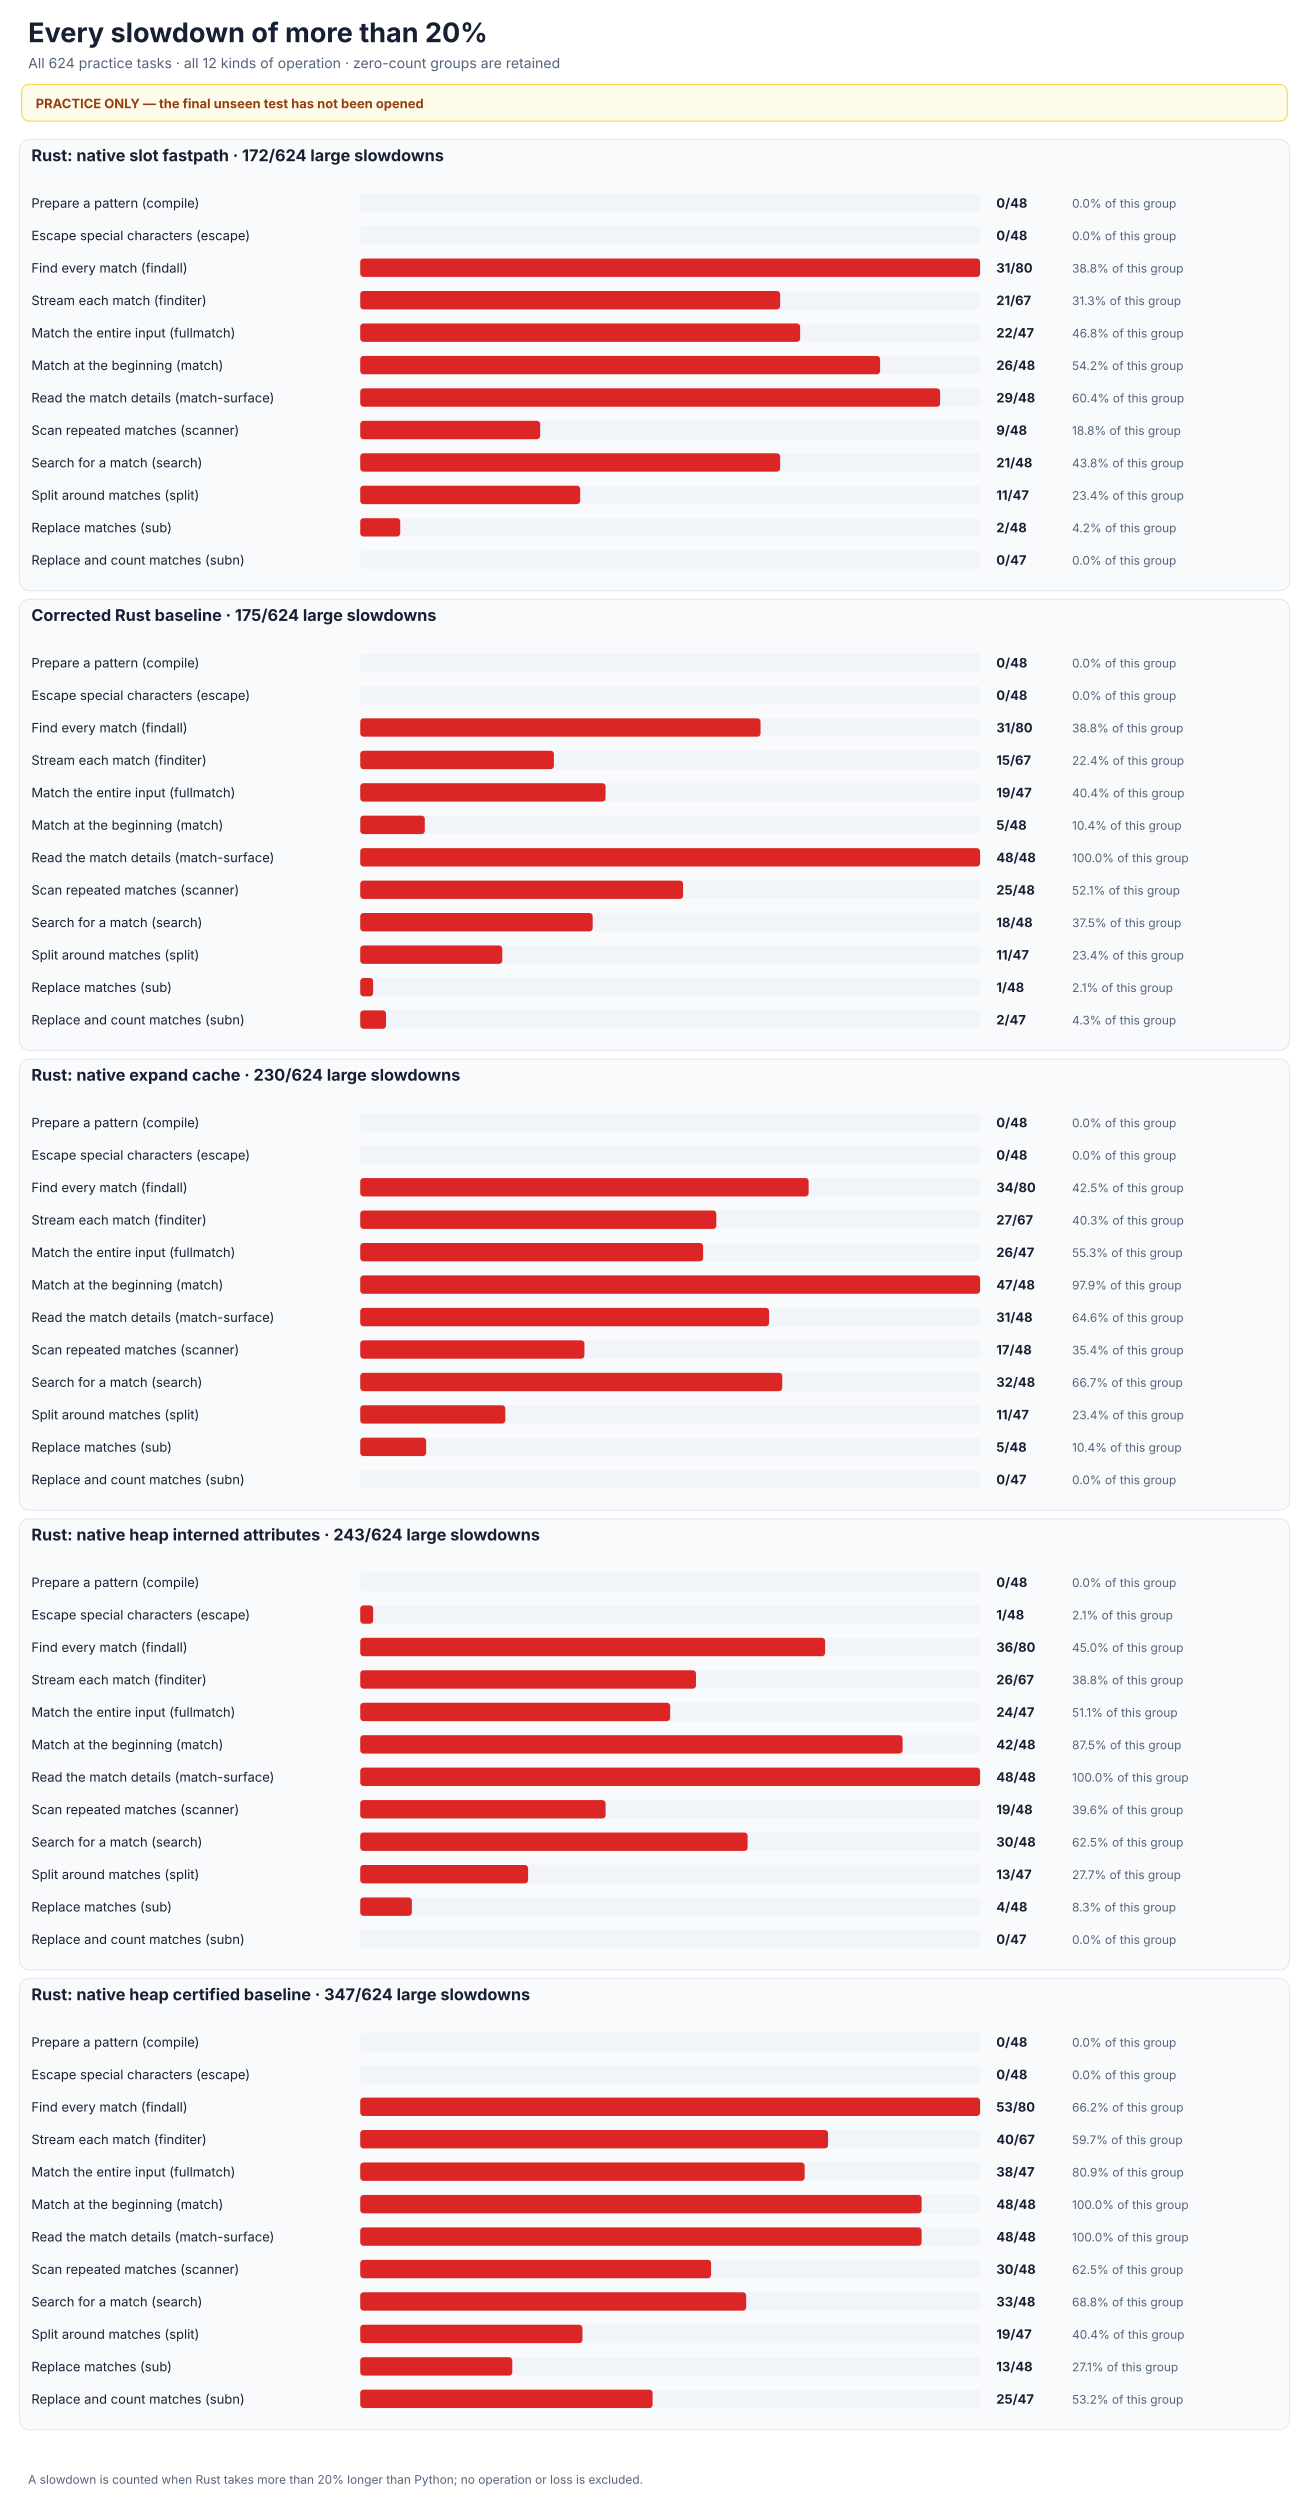
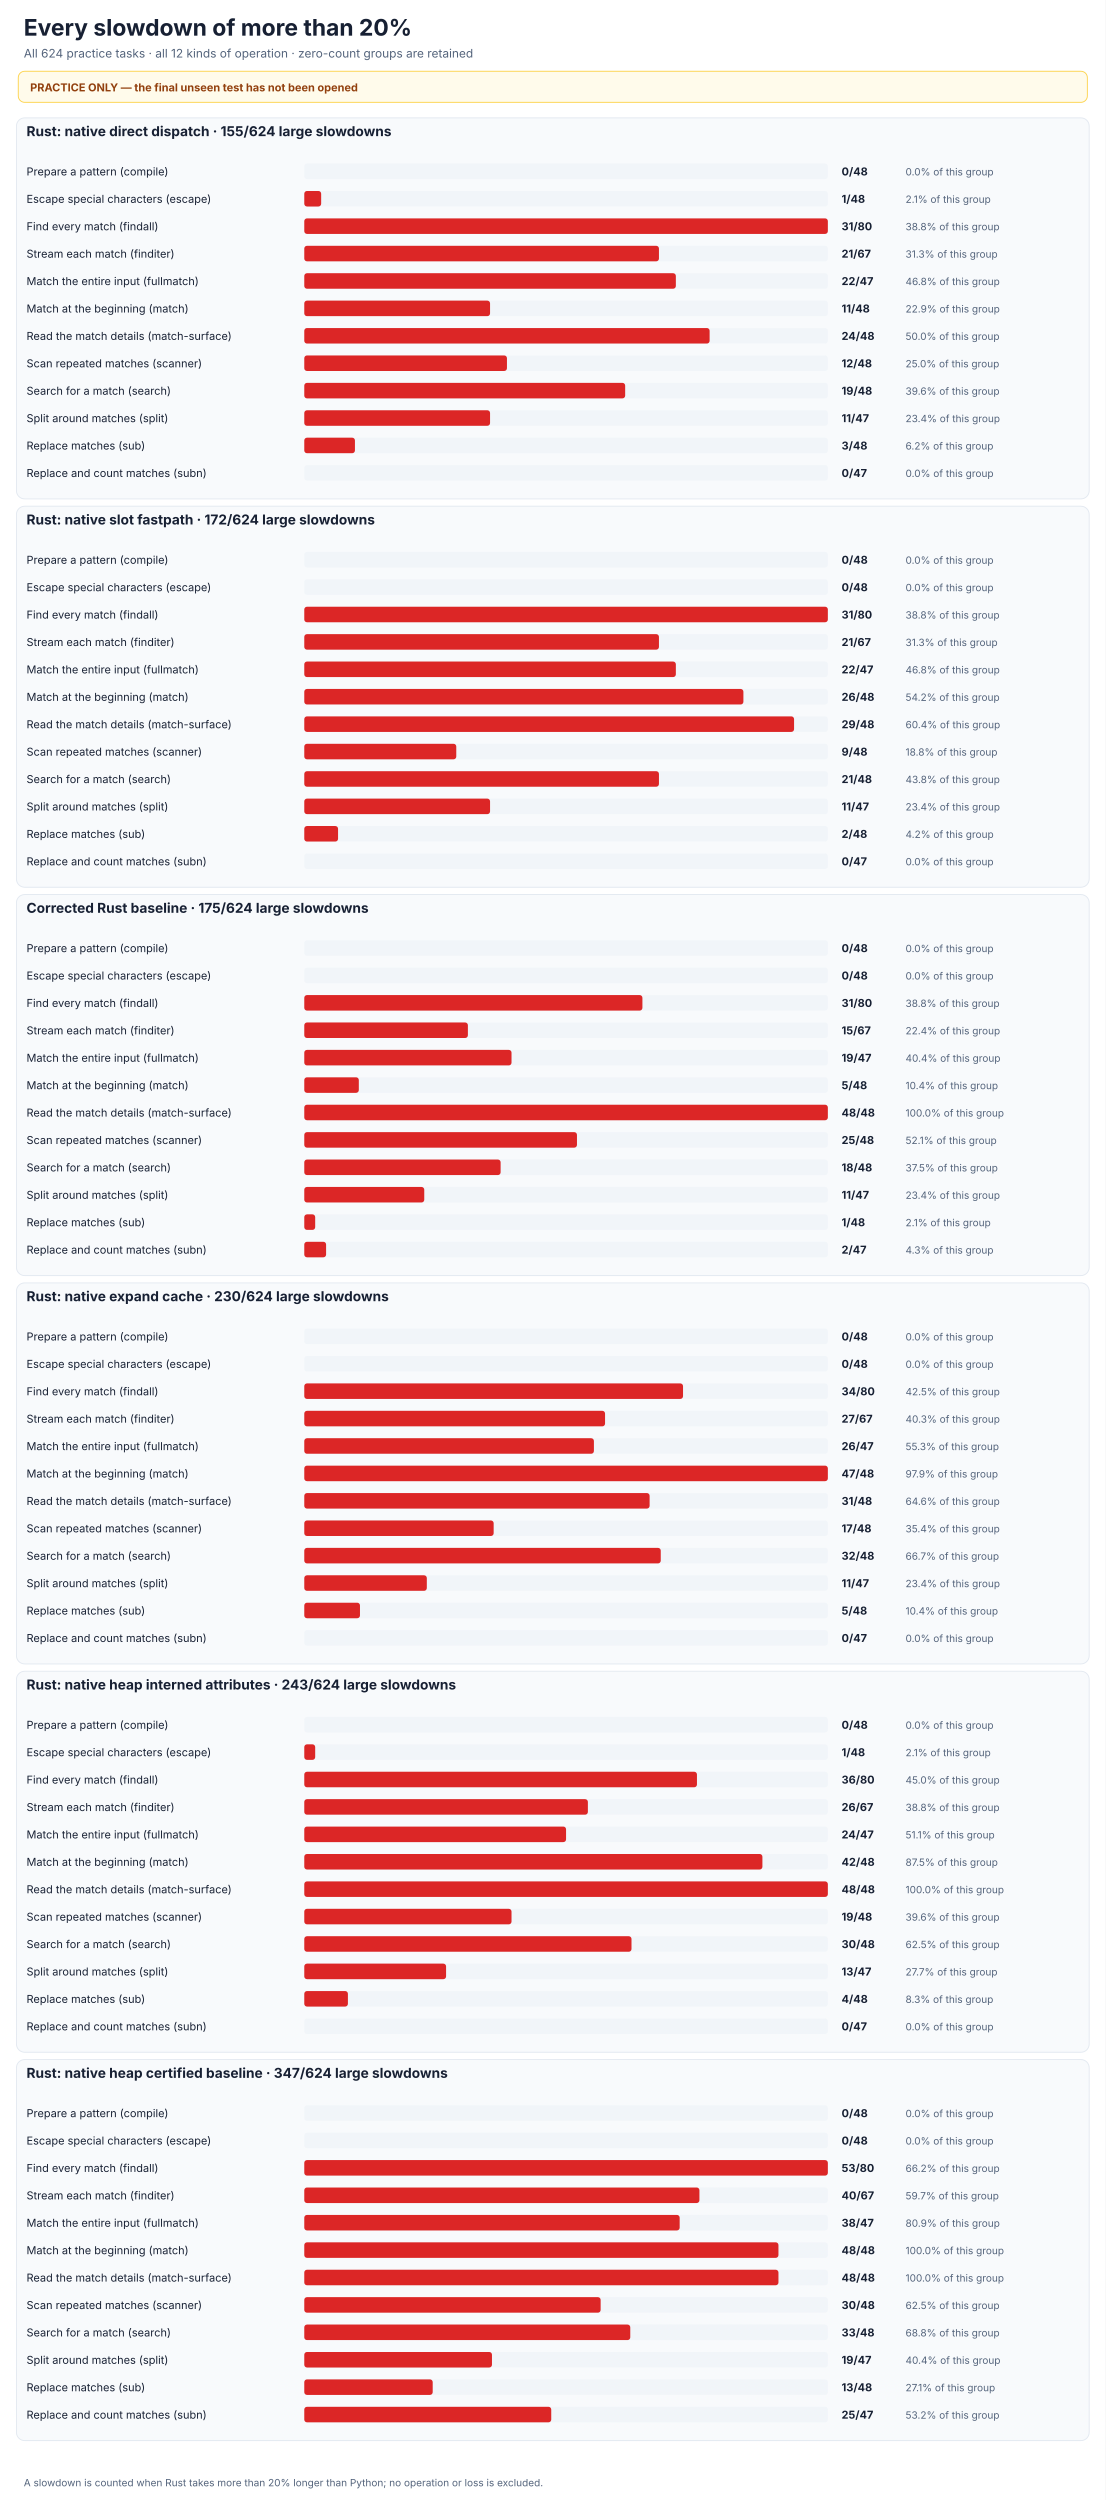
- <svg xmlns="http://www.w3.org/2000/svg" width="1210" height="2311" viewBox="0 0 1210 2311" role="img" aria-label="Every slowdown of more than 20%">
+ <svg xmlns="http://www.w3.org/2000/svg" width="1210" height="2736" viewBox="0 0 1210 2736" role="img" aria-label="Every slowdown of more than 20%">
  <rect width="100%" height="100%" fill="#ffffff" />
  <style>text{font-family:system-ui,-apple-system,BlinkMacSystemFont,"Segoe UI",sans-serif;fill:#172033}.title{font-size:25px;font-weight:750}.sub{font-size:13px;fill:#52627a}.head{font-size:15px;font-weight:700}.label{font-size:12px}.small{font-size:11px;fill:#52627a}.value{font-size:12px;font-weight:700}.tick{font-size:10.5px;fill:#64748b}.banner{font-size:12px;font-weight:700;fill:#92400e}.grid{stroke:#e2e8f0;stroke-width:1}.base{stroke:#475569;stroke-width:1.7}.panel{fill:#f8fafc;stroke:#e2e8f0;stroke-width:1}</style>
  <text x="26" y="39" class="title">Every slowdown of more than 20%</text>
  <text x="26" y="63" class="sub">All 624 practice tasks · all 12 kinds of operation · zero-count groups are retained</text>
  <rect x="20" y="78" width="1170" height="34" rx="7" fill="#fffbeb" stroke="#fcd34d" />
  <text x="33" y="100" class="banner">PRACTICE ONLY — the final unseen test has not been opened</text>
  <rect x="18" y="129" width="1174" height="417" rx="9" class="panel" />
-   <text x="29" y="149" class="head">Rust: native slot fastpath · 172/624 large slowdowns</text>
+   <text x="29" y="149" class="head">Rust: native direct dispatch · 155/624 large slowdowns</text>
  <text x="29" y="192" class="label">Prepare a pattern (compile)</text>
  <rect x="333" y="179" width="573" height="17" rx="3" fill="#f1f5f9" />
  <rect x="333" y="179" width="0.00" height="17" rx="3" fill="#dc2626" />
  <text x="921" y="192" class="value">0/48</text>
  <text x="991" y="192" class="small">0.0% of this group</text>
  <text x="29" y="222" class="label">Escape special characters (escape)</text>
  <rect x="333" y="209" width="573" height="17" rx="3" fill="#f1f5f9" />
-   <rect x="333" y="209" width="0.00" height="17" rx="3" fill="#dc2626" />
-   <text x="921" y="222" class="value">0/48</text>
-   <text x="991" y="222" class="small">0.0% of this group</text>
+   <rect x="333" y="209" width="18.48" height="17" rx="3" fill="#dc2626" />
+   <text x="921" y="222" class="value">1/48</text>
+   <text x="991" y="222" class="small">2.1% of this group</text>
  <text x="29" y="252" class="label">Find every match (findall)</text>
  <rect x="333" y="239" width="573" height="17" rx="3" fill="#f1f5f9" />
  <rect x="333" y="239" width="573.00" height="17" rx="3" fill="#dc2626" />
  <text x="921" y="252" class="value">31/80</text>
  <text x="991" y="252" class="small">38.8% of this group</text>
  <text x="29" y="282" class="label">Stream each match (finditer)</text>
  <rect x="333" y="269" width="573" height="17" rx="3" fill="#f1f5f9" />
  <rect x="333" y="269" width="388.16" height="17" rx="3" fill="#dc2626" />
  <text x="921" y="282" class="value">21/67</text>
  <text x="991" y="282" class="small">31.3% of this group</text>
  <text x="29" y="312" class="label">Match the entire input (fullmatch)</text>
  <rect x="333" y="299" width="573" height="17" rx="3" fill="#f1f5f9" />
  <rect x="333" y="299" width="406.65" height="17" rx="3" fill="#dc2626" />
  <text x="921" y="312" class="value">22/47</text>
  <text x="991" y="312" class="small">46.8% of this group</text>
  <text x="29" y="342" class="label">Match at the beginning (match)</text>
  <rect x="333" y="329" width="573" height="17" rx="3" fill="#f1f5f9" />
-   <rect x="333" y="329" width="480.58" height="17" rx="3" fill="#dc2626" />
-   <text x="921" y="342" class="value">26/48</text>
-   <text x="991" y="342" class="small">54.2% of this group</text>
+   <rect x="333" y="329" width="203.32" height="17" rx="3" fill="#dc2626" />
+   <text x="921" y="342" class="value">11/48</text>
+   <text x="991" y="342" class="small">22.9% of this group</text>
  <text x="29" y="372" class="label">Read the match details (match-surface)</text>
  <rect x="333" y="359" width="573" height="17" rx="3" fill="#f1f5f9" />
-   <rect x="333" y="359" width="536.03" height="17" rx="3" fill="#dc2626" />
-   <text x="921" y="372" class="value">29/48</text>
-   <text x="991" y="372" class="small">60.4% of this group</text>
+   <rect x="333" y="359" width="443.61" height="17" rx="3" fill="#dc2626" />
+   <text x="921" y="372" class="value">24/48</text>
+   <text x="991" y="372" class="small">50.0% of this group</text>
  <text x="29" y="402" class="label">Scan repeated matches (scanner)</text>
  <rect x="333" y="389" width="573" height="17" rx="3" fill="#f1f5f9" />
-   <rect x="333" y="389" width="166.35" height="17" rx="3" fill="#dc2626" />
-   <text x="921" y="402" class="value">9/48</text>
-   <text x="991" y="402" class="small">18.8% of this group</text>
+   <rect x="333" y="389" width="221.81" height="17" rx="3" fill="#dc2626" />
+   <text x="921" y="402" class="value">12/48</text>
+   <text x="991" y="402" class="small">25.0% of this group</text>
  <text x="29" y="432" class="label">Search for a match (search)</text>
  <rect x="333" y="419" width="573" height="17" rx="3" fill="#f1f5f9" />
-   <rect x="333" y="419" width="388.16" height="17" rx="3" fill="#dc2626" />
-   <text x="921" y="432" class="value">21/48</text>
-   <text x="991" y="432" class="small">43.8% of this group</text>
+   <rect x="333" y="419" width="351.19" height="17" rx="3" fill="#dc2626" />
+   <text x="921" y="432" class="value">19/48</text>
+   <text x="991" y="432" class="small">39.6% of this group</text>
  <text x="29" y="462" class="label">Split around matches (split)</text>
  <rect x="333" y="449" width="573" height="17" rx="3" fill="#f1f5f9" />
  <rect x="333" y="449" width="203.32" height="17" rx="3" fill="#dc2626" />
  <text x="921" y="462" class="value">11/47</text>
  <text x="991" y="462" class="small">23.4% of this group</text>
  <text x="29" y="492" class="label">Replace matches (sub)</text>
  <rect x="333" y="479" width="573" height="17" rx="3" fill="#f1f5f9" />
-   <rect x="333" y="479" width="36.97" height="17" rx="3" fill="#dc2626" />
-   <text x="921" y="492" class="value">2/48</text>
-   <text x="991" y="492" class="small">4.2% of this group</text>
+   <rect x="333" y="479" width="55.45" height="17" rx="3" fill="#dc2626" />
+   <text x="921" y="492" class="value">3/48</text>
+   <text x="991" y="492" class="small">6.2% of this group</text>
  <text x="29" y="522" class="label">Replace and count matches (subn)</text>
  <rect x="333" y="509" width="573" height="17" rx="3" fill="#f1f5f9" />
  <rect x="333" y="509" width="0.00" height="17" rx="3" fill="#dc2626" />
  <text x="921" y="522" class="value">0/47</text>
  <text x="991" y="522" class="small">0.0% of this group</text>
  <rect x="18" y="554" width="1174" height="417" rx="9" class="panel" />
-   <text x="29" y="574" class="head">Corrected Rust baseline · 175/624 large slowdowns</text>
+   <text x="29" y="574" class="head">Rust: native slot fastpath · 172/624 large slowdowns</text>
  <text x="29" y="617" class="label">Prepare a pattern (compile)</text>
  <rect x="333" y="604" width="573" height="17" rx="3" fill="#f1f5f9" />
  <rect x="333" y="604" width="0.00" height="17" rx="3" fill="#dc2626" />
  <text x="921" y="617" class="value">0/48</text>
  <text x="991" y="617" class="small">0.0% of this group</text>
  <text x="29" y="647" class="label">Escape special characters (escape)</text>
  <rect x="333" y="634" width="573" height="17" rx="3" fill="#f1f5f9" />
  <rect x="333" y="634" width="0.00" height="17" rx="3" fill="#dc2626" />
  <text x="921" y="647" class="value">0/48</text>
  <text x="991" y="647" class="small">0.0% of this group</text>
  <text x="29" y="677" class="label">Find every match (findall)</text>
  <rect x="333" y="664" width="573" height="17" rx="3" fill="#f1f5f9" />
-   <rect x="333" y="664" width="370.06" height="17" rx="3" fill="#dc2626" />
+   <rect x="333" y="664" width="573.00" height="17" rx="3" fill="#dc2626" />
  <text x="921" y="677" class="value">31/80</text>
  <text x="991" y="677" class="small">38.8% of this group</text>
  <text x="29" y="707" class="label">Stream each match (finditer)</text>
  <rect x="333" y="694" width="573" height="17" rx="3" fill="#f1f5f9" />
-   <rect x="333" y="694" width="179.06" height="17" rx="3" fill="#dc2626" />
-   <text x="921" y="707" class="value">15/67</text>
-   <text x="991" y="707" class="small">22.4% of this group</text>
+   <rect x="333" y="694" width="388.16" height="17" rx="3" fill="#dc2626" />
+   <text x="921" y="707" class="value">21/67</text>
+   <text x="991" y="707" class="small">31.3% of this group</text>
  <text x="29" y="737" class="label">Match the entire input (fullmatch)</text>
  <rect x="333" y="724" width="573" height="17" rx="3" fill="#f1f5f9" />
-   <rect x="333" y="724" width="226.81" height="17" rx="3" fill="#dc2626" />
-   <text x="921" y="737" class="value">19/47</text>
-   <text x="991" y="737" class="small">40.4% of this group</text>
+   <rect x="333" y="724" width="406.65" height="17" rx="3" fill="#dc2626" />
+   <text x="921" y="737" class="value">22/47</text>
+   <text x="991" y="737" class="small">46.8% of this group</text>
  <text x="29" y="767" class="label">Match at the beginning (match)</text>
  <rect x="333" y="754" width="573" height="17" rx="3" fill="#f1f5f9" />
-   <rect x="333" y="754" width="59.69" height="17" rx="3" fill="#dc2626" />
-   <text x="921" y="767" class="value">5/48</text>
-   <text x="991" y="767" class="small">10.4% of this group</text>
+   <rect x="333" y="754" width="480.58" height="17" rx="3" fill="#dc2626" />
+   <text x="921" y="767" class="value">26/48</text>
+   <text x="991" y="767" class="small">54.2% of this group</text>
  <text x="29" y="797" class="label">Read the match details (match-surface)</text>
  <rect x="333" y="784" width="573" height="17" rx="3" fill="#f1f5f9" />
-   <rect x="333" y="784" width="573.00" height="17" rx="3" fill="#dc2626" />
-   <text x="921" y="797" class="value">48/48</text>
-   <text x="991" y="797" class="small">100.0% of this group</text>
+   <rect x="333" y="784" width="536.03" height="17" rx="3" fill="#dc2626" />
+   <text x="921" y="797" class="value">29/48</text>
+   <text x="991" y="797" class="small">60.4% of this group</text>
  <text x="29" y="827" class="label">Scan repeated matches (scanner)</text>
  <rect x="333" y="814" width="573" height="17" rx="3" fill="#f1f5f9" />
-   <rect x="333" y="814" width="298.44" height="17" rx="3" fill="#dc2626" />
-   <text x="921" y="827" class="value">25/48</text>
-   <text x="991" y="827" class="small">52.1% of this group</text>
+   <rect x="333" y="814" width="166.35" height="17" rx="3" fill="#dc2626" />
+   <text x="921" y="827" class="value">9/48</text>
+   <text x="991" y="827" class="small">18.8% of this group</text>
  <text x="29" y="857" class="label">Search for a match (search)</text>
  <rect x="333" y="844" width="573" height="17" rx="3" fill="#f1f5f9" />
-   <rect x="333" y="844" width="214.88" height="17" rx="3" fill="#dc2626" />
-   <text x="921" y="857" class="value">18/48</text>
-   <text x="991" y="857" class="small">37.5% of this group</text>
+   <rect x="333" y="844" width="388.16" height="17" rx="3" fill="#dc2626" />
+   <text x="921" y="857" class="value">21/48</text>
+   <text x="991" y="857" class="small">43.8% of this group</text>
  <text x="29" y="887" class="label">Split around matches (split)</text>
  <rect x="333" y="874" width="573" height="17" rx="3" fill="#f1f5f9" />
-   <rect x="333" y="874" width="131.31" height="17" rx="3" fill="#dc2626" />
+   <rect x="333" y="874" width="203.32" height="17" rx="3" fill="#dc2626" />
  <text x="921" y="887" class="value">11/47</text>
  <text x="991" y="887" class="small">23.4% of this group</text>
  <text x="29" y="917" class="label">Replace matches (sub)</text>
  <rect x="333" y="904" width="573" height="17" rx="3" fill="#f1f5f9" />
-   <rect x="333" y="904" width="11.94" height="17" rx="3" fill="#dc2626" />
-   <text x="921" y="917" class="value">1/48</text>
-   <text x="991" y="917" class="small">2.1% of this group</text>
+   <rect x="333" y="904" width="36.97" height="17" rx="3" fill="#dc2626" />
+   <text x="921" y="917" class="value">2/48</text>
+   <text x="991" y="917" class="small">4.2% of this group</text>
  <text x="29" y="947" class="label">Replace and count matches (subn)</text>
  <rect x="333" y="934" width="573" height="17" rx="3" fill="#f1f5f9" />
-   <rect x="333" y="934" width="23.88" height="17" rx="3" fill="#dc2626" />
-   <text x="921" y="947" class="value">2/47</text>
-   <text x="991" y="947" class="small">4.3% of this group</text>
+   <rect x="333" y="934" width="0.00" height="17" rx="3" fill="#dc2626" />
+   <text x="921" y="947" class="value">0/47</text>
+   <text x="991" y="947" class="small">0.0% of this group</text>
  <rect x="18" y="979" width="1174" height="417" rx="9" class="panel" />
-   <text x="29" y="999" class="head">Rust: native expand cache · 230/624 large slowdowns</text>
+   <text x="29" y="999" class="head">Corrected Rust baseline · 175/624 large slowdowns</text>
  <text x="29" y="1042" class="label">Prepare a pattern (compile)</text>
  <rect x="333" y="1029" width="573" height="17" rx="3" fill="#f1f5f9" />
  <rect x="333" y="1029" width="0.00" height="17" rx="3" fill="#dc2626" />
  <text x="921" y="1042" class="value">0/48</text>
  <text x="991" y="1042" class="small">0.0% of this group</text>
  <text x="29" y="1072" class="label">Escape special characters (escape)</text>
  <rect x="333" y="1059" width="573" height="17" rx="3" fill="#f1f5f9" />
  <rect x="333" y="1059" width="0.00" height="17" rx="3" fill="#dc2626" />
  <text x="921" y="1072" class="value">0/48</text>
  <text x="991" y="1072" class="small">0.0% of this group</text>
  <text x="29" y="1102" class="label">Find every match (findall)</text>
  <rect x="333" y="1089" width="573" height="17" rx="3" fill="#f1f5f9" />
-   <rect x="333" y="1089" width="414.51" height="17" rx="3" fill="#dc2626" />
-   <text x="921" y="1102" class="value">34/80</text>
-   <text x="991" y="1102" class="small">42.5% of this group</text>
+   <rect x="333" y="1089" width="370.06" height="17" rx="3" fill="#dc2626" />
+   <text x="921" y="1102" class="value">31/80</text>
+   <text x="991" y="1102" class="small">38.8% of this group</text>
  <text x="29" y="1132" class="label">Stream each match (finditer)</text>
  <rect x="333" y="1119" width="573" height="17" rx="3" fill="#f1f5f9" />
-   <rect x="333" y="1119" width="329.17" height="17" rx="3" fill="#dc2626" />
-   <text x="921" y="1132" class="value">27/67</text>
-   <text x="991" y="1132" class="small">40.3% of this group</text>
+   <rect x="333" y="1119" width="179.06" height="17" rx="3" fill="#dc2626" />
+   <text x="921" y="1132" class="value">15/67</text>
+   <text x="991" y="1132" class="small">22.4% of this group</text>
  <text x="29" y="1162" class="label">Match the entire input (fullmatch)</text>
  <rect x="333" y="1149" width="573" height="17" rx="3" fill="#f1f5f9" />
-   <rect x="333" y="1149" width="316.98" height="17" rx="3" fill="#dc2626" />
-   <text x="921" y="1162" class="value">26/47</text>
-   <text x="991" y="1162" class="small">55.3% of this group</text>
+   <rect x="333" y="1149" width="226.81" height="17" rx="3" fill="#dc2626" />
+   <text x="921" y="1162" class="value">19/47</text>
+   <text x="991" y="1162" class="small">40.4% of this group</text>
  <text x="29" y="1192" class="label">Match at the beginning (match)</text>
  <rect x="333" y="1179" width="573" height="17" rx="3" fill="#f1f5f9" />
-   <rect x="333" y="1179" width="573.00" height="17" rx="3" fill="#dc2626" />
-   <text x="921" y="1192" class="value">47/48</text>
-   <text x="991" y="1192" class="small">97.9% of this group</text>
+   <rect x="333" y="1179" width="59.69" height="17" rx="3" fill="#dc2626" />
+   <text x="921" y="1192" class="value">5/48</text>
+   <text x="991" y="1192" class="small">10.4% of this group</text>
  <text x="29" y="1222" class="label">Read the match details (match-surface)</text>
  <rect x="333" y="1209" width="573" height="17" rx="3" fill="#f1f5f9" />
-   <rect x="333" y="1209" width="377.94" height="17" rx="3" fill="#dc2626" />
-   <text x="921" y="1222" class="value">31/48</text>
-   <text x="991" y="1222" class="small">64.6% of this group</text>
+   <rect x="333" y="1209" width="573.00" height="17" rx="3" fill="#dc2626" />
+   <text x="921" y="1222" class="value">48/48</text>
+   <text x="991" y="1222" class="small">100.0% of this group</text>
  <text x="29" y="1252" class="label">Scan repeated matches (scanner)</text>
  <rect x="333" y="1239" width="573" height="17" rx="3" fill="#f1f5f9" />
-   <rect x="333" y="1239" width="207.26" height="17" rx="3" fill="#dc2626" />
-   <text x="921" y="1252" class="value">17/48</text>
-   <text x="991" y="1252" class="small">35.4% of this group</text>
+   <rect x="333" y="1239" width="298.44" height="17" rx="3" fill="#dc2626" />
+   <text x="921" y="1252" class="value">25/48</text>
+   <text x="991" y="1252" class="small">52.1% of this group</text>
  <text x="29" y="1282" class="label">Search for a match (search)</text>
  <rect x="333" y="1269" width="573" height="17" rx="3" fill="#f1f5f9" />
-   <rect x="333" y="1269" width="390.13" height="17" rx="3" fill="#dc2626" />
-   <text x="921" y="1282" class="value">32/48</text>
-   <text x="991" y="1282" class="small">66.7% of this group</text>
+   <rect x="333" y="1269" width="214.88" height="17" rx="3" fill="#dc2626" />
+   <text x="921" y="1282" class="value">18/48</text>
+   <text x="991" y="1282" class="small">37.5% of this group</text>
  <text x="29" y="1312" class="label">Split around matches (split)</text>
  <rect x="333" y="1299" width="573" height="17" rx="3" fill="#f1f5f9" />
-   <rect x="333" y="1299" width="134.11" height="17" rx="3" fill="#dc2626" />
+   <rect x="333" y="1299" width="131.31" height="17" rx="3" fill="#dc2626" />
  <text x="921" y="1312" class="value">11/47</text>
  <text x="991" y="1312" class="small">23.4% of this group</text>
  <text x="29" y="1342" class="label">Replace matches (sub)</text>
  <rect x="333" y="1329" width="573" height="17" rx="3" fill="#f1f5f9" />
-   <rect x="333" y="1329" width="60.96" height="17" rx="3" fill="#dc2626" />
-   <text x="921" y="1342" class="value">5/48</text>
-   <text x="991" y="1342" class="small">10.4% of this group</text>
+   <rect x="333" y="1329" width="11.94" height="17" rx="3" fill="#dc2626" />
+   <text x="921" y="1342" class="value">1/48</text>
+   <text x="991" y="1342" class="small">2.1% of this group</text>
  <text x="29" y="1372" class="label">Replace and count matches (subn)</text>
  <rect x="333" y="1359" width="573" height="17" rx="3" fill="#f1f5f9" />
-   <rect x="333" y="1359" width="0.00" height="17" rx="3" fill="#dc2626" />
-   <text x="921" y="1372" class="value">0/47</text>
-   <text x="991" y="1372" class="small">0.0% of this group</text>
+   <rect x="333" y="1359" width="23.88" height="17" rx="3" fill="#dc2626" />
+   <text x="921" y="1372" class="value">2/47</text>
+   <text x="991" y="1372" class="small">4.3% of this group</text>
  <rect x="18" y="1404" width="1174" height="417" rx="9" class="panel" />
-   <text x="29" y="1424" class="head">Rust: native heap interned attributes · 243/624 large slowdowns</text>
+   <text x="29" y="1424" class="head">Rust: native expand cache · 230/624 large slowdowns</text>
  <text x="29" y="1467" class="label">Prepare a pattern (compile)</text>
  <rect x="333" y="1454" width="573" height="17" rx="3" fill="#f1f5f9" />
  <rect x="333" y="1454" width="0.00" height="17" rx="3" fill="#dc2626" />
  <text x="921" y="1467" class="value">0/48</text>
  <text x="991" y="1467" class="small">0.0% of this group</text>
  <text x="29" y="1497" class="label">Escape special characters (escape)</text>
  <rect x="333" y="1484" width="573" height="17" rx="3" fill="#f1f5f9" />
-   <rect x="333" y="1484" width="11.94" height="17" rx="3" fill="#dc2626" />
-   <text x="921" y="1497" class="value">1/48</text>
-   <text x="991" y="1497" class="small">2.1% of this group</text>
+   <rect x="333" y="1484" width="0.00" height="17" rx="3" fill="#dc2626" />
+   <text x="921" y="1497" class="value">0/48</text>
+   <text x="991" y="1497" class="small">0.0% of this group</text>
  <text x="29" y="1527" class="label">Find every match (findall)</text>
  <rect x="333" y="1514" width="573" height="17" rx="3" fill="#f1f5f9" />
-   <rect x="333" y="1514" width="429.75" height="17" rx="3" fill="#dc2626" />
-   <text x="921" y="1527" class="value">36/80</text>
-   <text x="991" y="1527" class="small">45.0% of this group</text>
+   <rect x="333" y="1514" width="414.51" height="17" rx="3" fill="#dc2626" />
+   <text x="921" y="1527" class="value">34/80</text>
+   <text x="991" y="1527" class="small">42.5% of this group</text>
  <text x="29" y="1557" class="label">Stream each match (finditer)</text>
  <rect x="333" y="1544" width="573" height="17" rx="3" fill="#f1f5f9" />
-   <rect x="333" y="1544" width="310.38" height="17" rx="3" fill="#dc2626" />
-   <text x="921" y="1557" class="value">26/67</text>
-   <text x="991" y="1557" class="small">38.8% of this group</text>
+   <rect x="333" y="1544" width="329.17" height="17" rx="3" fill="#dc2626" />
+   <text x="921" y="1557" class="value">27/67</text>
+   <text x="991" y="1557" class="small">40.3% of this group</text>
  <text x="29" y="1587" class="label">Match the entire input (fullmatch)</text>
  <rect x="333" y="1574" width="573" height="17" rx="3" fill="#f1f5f9" />
-   <rect x="333" y="1574" width="286.50" height="17" rx="3" fill="#dc2626" />
-   <text x="921" y="1587" class="value">24/47</text>
-   <text x="991" y="1587" class="small">51.1% of this group</text>
+   <rect x="333" y="1574" width="316.98" height="17" rx="3" fill="#dc2626" />
+   <text x="921" y="1587" class="value">26/47</text>
+   <text x="991" y="1587" class="small">55.3% of this group</text>
  <text x="29" y="1617" class="label">Match at the beginning (match)</text>
  <rect x="333" y="1604" width="573" height="17" rx="3" fill="#f1f5f9" />
-   <rect x="333" y="1604" width="501.38" height="17" rx="3" fill="#dc2626" />
-   <text x="921" y="1617" class="value">42/48</text>
-   <text x="991" y="1617" class="small">87.5% of this group</text>
+   <rect x="333" y="1604" width="573.00" height="17" rx="3" fill="#dc2626" />
+   <text x="921" y="1617" class="value">47/48</text>
+   <text x="991" y="1617" class="small">97.9% of this group</text>
  <text x="29" y="1647" class="label">Read the match details (match-surface)</text>
  <rect x="333" y="1634" width="573" height="17" rx="3" fill="#f1f5f9" />
-   <rect x="333" y="1634" width="573.00" height="17" rx="3" fill="#dc2626" />
-   <text x="921" y="1647" class="value">48/48</text>
-   <text x="991" y="1647" class="small">100.0% of this group</text>
+   <rect x="333" y="1634" width="377.94" height="17" rx="3" fill="#dc2626" />
+   <text x="921" y="1647" class="value">31/48</text>
+   <text x="991" y="1647" class="small">64.6% of this group</text>
  <text x="29" y="1677" class="label">Scan repeated matches (scanner)</text>
  <rect x="333" y="1664" width="573" height="17" rx="3" fill="#f1f5f9" />
-   <rect x="333" y="1664" width="226.81" height="17" rx="3" fill="#dc2626" />
-   <text x="921" y="1677" class="value">19/48</text>
-   <text x="991" y="1677" class="small">39.6% of this group</text>
+   <rect x="333" y="1664" width="207.26" height="17" rx="3" fill="#dc2626" />
+   <text x="921" y="1677" class="value">17/48</text>
+   <text x="991" y="1677" class="small">35.4% of this group</text>
  <text x="29" y="1707" class="label">Search for a match (search)</text>
  <rect x="333" y="1694" width="573" height="17" rx="3" fill="#f1f5f9" />
-   <rect x="333" y="1694" width="358.12" height="17" rx="3" fill="#dc2626" />
-   <text x="921" y="1707" class="value">30/48</text>
-   <text x="991" y="1707" class="small">62.5% of this group</text>
+   <rect x="333" y="1694" width="390.13" height="17" rx="3" fill="#dc2626" />
+   <text x="921" y="1707" class="value">32/48</text>
+   <text x="991" y="1707" class="small">66.7% of this group</text>
  <text x="29" y="1737" class="label">Split around matches (split)</text>
  <rect x="333" y="1724" width="573" height="17" rx="3" fill="#f1f5f9" />
-   <rect x="333" y="1724" width="155.19" height="17" rx="3" fill="#dc2626" />
-   <text x="921" y="1737" class="value">13/47</text>
-   <text x="991" y="1737" class="small">27.7% of this group</text>
+   <rect x="333" y="1724" width="134.11" height="17" rx="3" fill="#dc2626" />
+   <text x="921" y="1737" class="value">11/47</text>
+   <text x="991" y="1737" class="small">23.4% of this group</text>
  <text x="29" y="1767" class="label">Replace matches (sub)</text>
  <rect x="333" y="1754" width="573" height="17" rx="3" fill="#f1f5f9" />
-   <rect x="333" y="1754" width="47.75" height="17" rx="3" fill="#dc2626" />
-   <text x="921" y="1767" class="value">4/48</text>
-   <text x="991" y="1767" class="small">8.3% of this group</text>
+   <rect x="333" y="1754" width="60.96" height="17" rx="3" fill="#dc2626" />
+   <text x="921" y="1767" class="value">5/48</text>
+   <text x="991" y="1767" class="small">10.4% of this group</text>
  <text x="29" y="1797" class="label">Replace and count matches (subn)</text>
  <rect x="333" y="1784" width="573" height="17" rx="3" fill="#f1f5f9" />
  <rect x="333" y="1784" width="0.00" height="17" rx="3" fill="#dc2626" />
  <text x="921" y="1797" class="value">0/47</text>
  <text x="991" y="1797" class="small">0.0% of this group</text>
  <rect x="18" y="1829" width="1174" height="417" rx="9" class="panel" />
-   <text x="29" y="1849" class="head">Rust: native heap certified baseline · 347/624 large slowdowns</text>
+   <text x="29" y="1849" class="head">Rust: native heap interned attributes · 243/624 large slowdowns</text>
  <text x="29" y="1892" class="label">Prepare a pattern (compile)</text>
  <rect x="333" y="1879" width="573" height="17" rx="3" fill="#f1f5f9" />
  <rect x="333" y="1879" width="0.00" height="17" rx="3" fill="#dc2626" />
  <text x="921" y="1892" class="value">0/48</text>
  <text x="991" y="1892" class="small">0.0% of this group</text>
  <text x="29" y="1922" class="label">Escape special characters (escape)</text>
  <rect x="333" y="1909" width="573" height="17" rx="3" fill="#f1f5f9" />
-   <rect x="333" y="1909" width="0.00" height="17" rx="3" fill="#dc2626" />
-   <text x="921" y="1922" class="value">0/48</text>
-   <text x="991" y="1922" class="small">0.0% of this group</text>
+   <rect x="333" y="1909" width="11.94" height="17" rx="3" fill="#dc2626" />
+   <text x="921" y="1922" class="value">1/48</text>
+   <text x="991" y="1922" class="small">2.1% of this group</text>
  <text x="29" y="1952" class="label">Find every match (findall)</text>
  <rect x="333" y="1939" width="573" height="17" rx="3" fill="#f1f5f9" />
-   <rect x="333" y="1939" width="573.00" height="17" rx="3" fill="#dc2626" />
-   <text x="921" y="1952" class="value">53/80</text>
-   <text x="991" y="1952" class="small">66.2% of this group</text>
+   <rect x="333" y="1939" width="429.75" height="17" rx="3" fill="#dc2626" />
+   <text x="921" y="1952" class="value">36/80</text>
+   <text x="991" y="1952" class="small">45.0% of this group</text>
  <text x="29" y="1982" class="label">Stream each match (finditer)</text>
  <rect x="333" y="1969" width="573" height="17" rx="3" fill="#f1f5f9" />
-   <rect x="333" y="1969" width="432.45" height="17" rx="3" fill="#dc2626" />
-   <text x="921" y="1982" class="value">40/67</text>
-   <text x="991" y="1982" class="small">59.7% of this group</text>
+   <rect x="333" y="1969" width="310.38" height="17" rx="3" fill="#dc2626" />
+   <text x="921" y="1982" class="value">26/67</text>
+   <text x="991" y="1982" class="small">38.8% of this group</text>
  <text x="29" y="2012" class="label">Match the entire input (fullmatch)</text>
  <rect x="333" y="1999" width="573" height="17" rx="3" fill="#f1f5f9" />
-   <rect x="333" y="1999" width="410.83" height="17" rx="3" fill="#dc2626" />
-   <text x="921" y="2012" class="value">38/47</text>
-   <text x="991" y="2012" class="small">80.9% of this group</text>
+   <rect x="333" y="1999" width="286.50" height="17" rx="3" fill="#dc2626" />
+   <text x="921" y="2012" class="value">24/47</text>
+   <text x="991" y="2012" class="small">51.1% of this group</text>
  <text x="29" y="2042" class="label">Match at the beginning (match)</text>
  <rect x="333" y="2029" width="573" height="17" rx="3" fill="#f1f5f9" />
-   <rect x="333" y="2029" width="518.94" height="17" rx="3" fill="#dc2626" />
-   <text x="921" y="2042" class="value">48/48</text>
-   <text x="991" y="2042" class="small">100.0% of this group</text>
+   <rect x="333" y="2029" width="501.38" height="17" rx="3" fill="#dc2626" />
+   <text x="921" y="2042" class="value">42/48</text>
+   <text x="991" y="2042" class="small">87.5% of this group</text>
  <text x="29" y="2072" class="label">Read the match details (match-surface)</text>
  <rect x="333" y="2059" width="573" height="17" rx="3" fill="#f1f5f9" />
-   <rect x="333" y="2059" width="518.94" height="17" rx="3" fill="#dc2626" />
+   <rect x="333" y="2059" width="573.00" height="17" rx="3" fill="#dc2626" />
  <text x="921" y="2072" class="value">48/48</text>
  <text x="991" y="2072" class="small">100.0% of this group</text>
  <text x="29" y="2102" class="label">Scan repeated matches (scanner)</text>
  <rect x="333" y="2089" width="573" height="17" rx="3" fill="#f1f5f9" />
-   <rect x="333" y="2089" width="324.34" height="17" rx="3" fill="#dc2626" />
-   <text x="921" y="2102" class="value">30/48</text>
-   <text x="991" y="2102" class="small">62.5% of this group</text>
+   <rect x="333" y="2089" width="226.81" height="17" rx="3" fill="#dc2626" />
+   <text x="921" y="2102" class="value">19/48</text>
+   <text x="991" y="2102" class="small">39.6% of this group</text>
  <text x="29" y="2132" class="label">Search for a match (search)</text>
  <rect x="333" y="2119" width="573" height="17" rx="3" fill="#f1f5f9" />
-   <rect x="333" y="2119" width="356.77" height="17" rx="3" fill="#dc2626" />
-   <text x="921" y="2132" class="value">33/48</text>
-   <text x="991" y="2132" class="small">68.8% of this group</text>
+   <rect x="333" y="2119" width="358.12" height="17" rx="3" fill="#dc2626" />
+   <text x="921" y="2132" class="value">30/48</text>
+   <text x="991" y="2132" class="small">62.5% of this group</text>
  <text x="29" y="2162" class="label">Split around matches (split)</text>
  <rect x="333" y="2149" width="573" height="17" rx="3" fill="#f1f5f9" />
-   <rect x="333" y="2149" width="205.42" height="17" rx="3" fill="#dc2626" />
-   <text x="921" y="2162" class="value">19/47</text>
-   <text x="991" y="2162" class="small">40.4% of this group</text>
+   <rect x="333" y="2149" width="155.19" height="17" rx="3" fill="#dc2626" />
+   <text x="921" y="2162" class="value">13/47</text>
+   <text x="991" y="2162" class="small">27.7% of this group</text>
  <text x="29" y="2192" class="label">Replace matches (sub)</text>
  <rect x="333" y="2179" width="573" height="17" rx="3" fill="#f1f5f9" />
-   <rect x="333" y="2179" width="140.55" height="17" rx="3" fill="#dc2626" />
-   <text x="921" y="2192" class="value">13/48</text>
-   <text x="991" y="2192" class="small">27.1% of this group</text>
+   <rect x="333" y="2179" width="47.75" height="17" rx="3" fill="#dc2626" />
+   <text x="921" y="2192" class="value">4/48</text>
+   <text x="991" y="2192" class="small">8.3% of this group</text>
  <text x="29" y="2222" class="label">Replace and count matches (subn)</text>
  <rect x="333" y="2209" width="573" height="17" rx="3" fill="#f1f5f9" />
-   <rect x="333" y="2209" width="270.28" height="17" rx="3" fill="#dc2626" />
-   <text x="921" y="2222" class="value">25/47</text>
-   <text x="991" y="2222" class="small">53.2% of this group</text>
-   <text x="26" y="2296" class="small">A slowdown is counted when Rust takes more than 20% longer than Python; no operation or loss is excluded.</text>
+   <rect x="333" y="2209" width="0.00" height="17" rx="3" fill="#dc2626" />
+   <text x="921" y="2222" class="value">0/47</text>
+   <text x="991" y="2222" class="small">0.0% of this group</text>
+   <rect x="18" y="2254" width="1174" height="417" rx="9" class="panel" />
+   <text x="29" y="2274" class="head">Rust: native heap certified baseline · 347/624 large slowdowns</text>
+   <text x="29" y="2317" class="label">Prepare a pattern (compile)</text>
+   <rect x="333" y="2304" width="573" height="17" rx="3" fill="#f1f5f9" />
+   <rect x="333" y="2304" width="0.00" height="17" rx="3" fill="#dc2626" />
+   <text x="921" y="2317" class="value">0/48</text>
+   <text x="991" y="2317" class="small">0.0% of this group</text>
+   <text x="29" y="2347" class="label">Escape special characters (escape)</text>
+   <rect x="333" y="2334" width="573" height="17" rx="3" fill="#f1f5f9" />
+   <rect x="333" y="2334" width="0.00" height="17" rx="3" fill="#dc2626" />
+   <text x="921" y="2347" class="value">0/48</text>
+   <text x="991" y="2347" class="small">0.0% of this group</text>
+   <text x="29" y="2377" class="label">Find every match (findall)</text>
+   <rect x="333" y="2364" width="573" height="17" rx="3" fill="#f1f5f9" />
+   <rect x="333" y="2364" width="573.00" height="17" rx="3" fill="#dc2626" />
+   <text x="921" y="2377" class="value">53/80</text>
+   <text x="991" y="2377" class="small">66.2% of this group</text>
+   <text x="29" y="2407" class="label">Stream each match (finditer)</text>
+   <rect x="333" y="2394" width="573" height="17" rx="3" fill="#f1f5f9" />
+   <rect x="333" y="2394" width="432.45" height="17" rx="3" fill="#dc2626" />
+   <text x="921" y="2407" class="value">40/67</text>
+   <text x="991" y="2407" class="small">59.7% of this group</text>
+   <text x="29" y="2437" class="label">Match the entire input (fullmatch)</text>
+   <rect x="333" y="2424" width="573" height="17" rx="3" fill="#f1f5f9" />
+   <rect x="333" y="2424" width="410.83" height="17" rx="3" fill="#dc2626" />
+   <text x="921" y="2437" class="value">38/47</text>
+   <text x="991" y="2437" class="small">80.9% of this group</text>
+   <text x="29" y="2467" class="label">Match at the beginning (match)</text>
+   <rect x="333" y="2454" width="573" height="17" rx="3" fill="#f1f5f9" />
+   <rect x="333" y="2454" width="518.94" height="17" rx="3" fill="#dc2626" />
+   <text x="921" y="2467" class="value">48/48</text>
+   <text x="991" y="2467" class="small">100.0% of this group</text>
+   <text x="29" y="2497" class="label">Read the match details (match-surface)</text>
+   <rect x="333" y="2484" width="573" height="17" rx="3" fill="#f1f5f9" />
+   <rect x="333" y="2484" width="518.94" height="17" rx="3" fill="#dc2626" />
+   <text x="921" y="2497" class="value">48/48</text>
+   <text x="991" y="2497" class="small">100.0% of this group</text>
+   <text x="29" y="2527" class="label">Scan repeated matches (scanner)</text>
+   <rect x="333" y="2514" width="573" height="17" rx="3" fill="#f1f5f9" />
+   <rect x="333" y="2514" width="324.34" height="17" rx="3" fill="#dc2626" />
+   <text x="921" y="2527" class="value">30/48</text>
+   <text x="991" y="2527" class="small">62.5% of this group</text>
+   <text x="29" y="2557" class="label">Search for a match (search)</text>
+   <rect x="333" y="2544" width="573" height="17" rx="3" fill="#f1f5f9" />
+   <rect x="333" y="2544" width="356.77" height="17" rx="3" fill="#dc2626" />
+   <text x="921" y="2557" class="value">33/48</text>
+   <text x="991" y="2557" class="small">68.8% of this group</text>
+   <text x="29" y="2587" class="label">Split around matches (split)</text>
+   <rect x="333" y="2574" width="573" height="17" rx="3" fill="#f1f5f9" />
+   <rect x="333" y="2574" width="205.42" height="17" rx="3" fill="#dc2626" />
+   <text x="921" y="2587" class="value">19/47</text>
+   <text x="991" y="2587" class="small">40.4% of this group</text>
+   <text x="29" y="2617" class="label">Replace matches (sub)</text>
+   <rect x="333" y="2604" width="573" height="17" rx="3" fill="#f1f5f9" />
+   <rect x="333" y="2604" width="140.55" height="17" rx="3" fill="#dc2626" />
+   <text x="921" y="2617" class="value">13/48</text>
+   <text x="991" y="2617" class="small">27.1% of this group</text>
+   <text x="29" y="2647" class="label">Replace and count matches (subn)</text>
+   <rect x="333" y="2634" width="573" height="17" rx="3" fill="#f1f5f9" />
+   <rect x="333" y="2634" width="270.28" height="17" rx="3" fill="#dc2626" />
+   <text x="921" y="2647" class="value">25/47</text>
+   <text x="991" y="2647" class="small">53.2% of this group</text>
+   <text x="26" y="2721" class="small">A slowdown is counted when Rust takes more than 20% longer than Python; no operation or loss is excluded.</text>
</svg>
